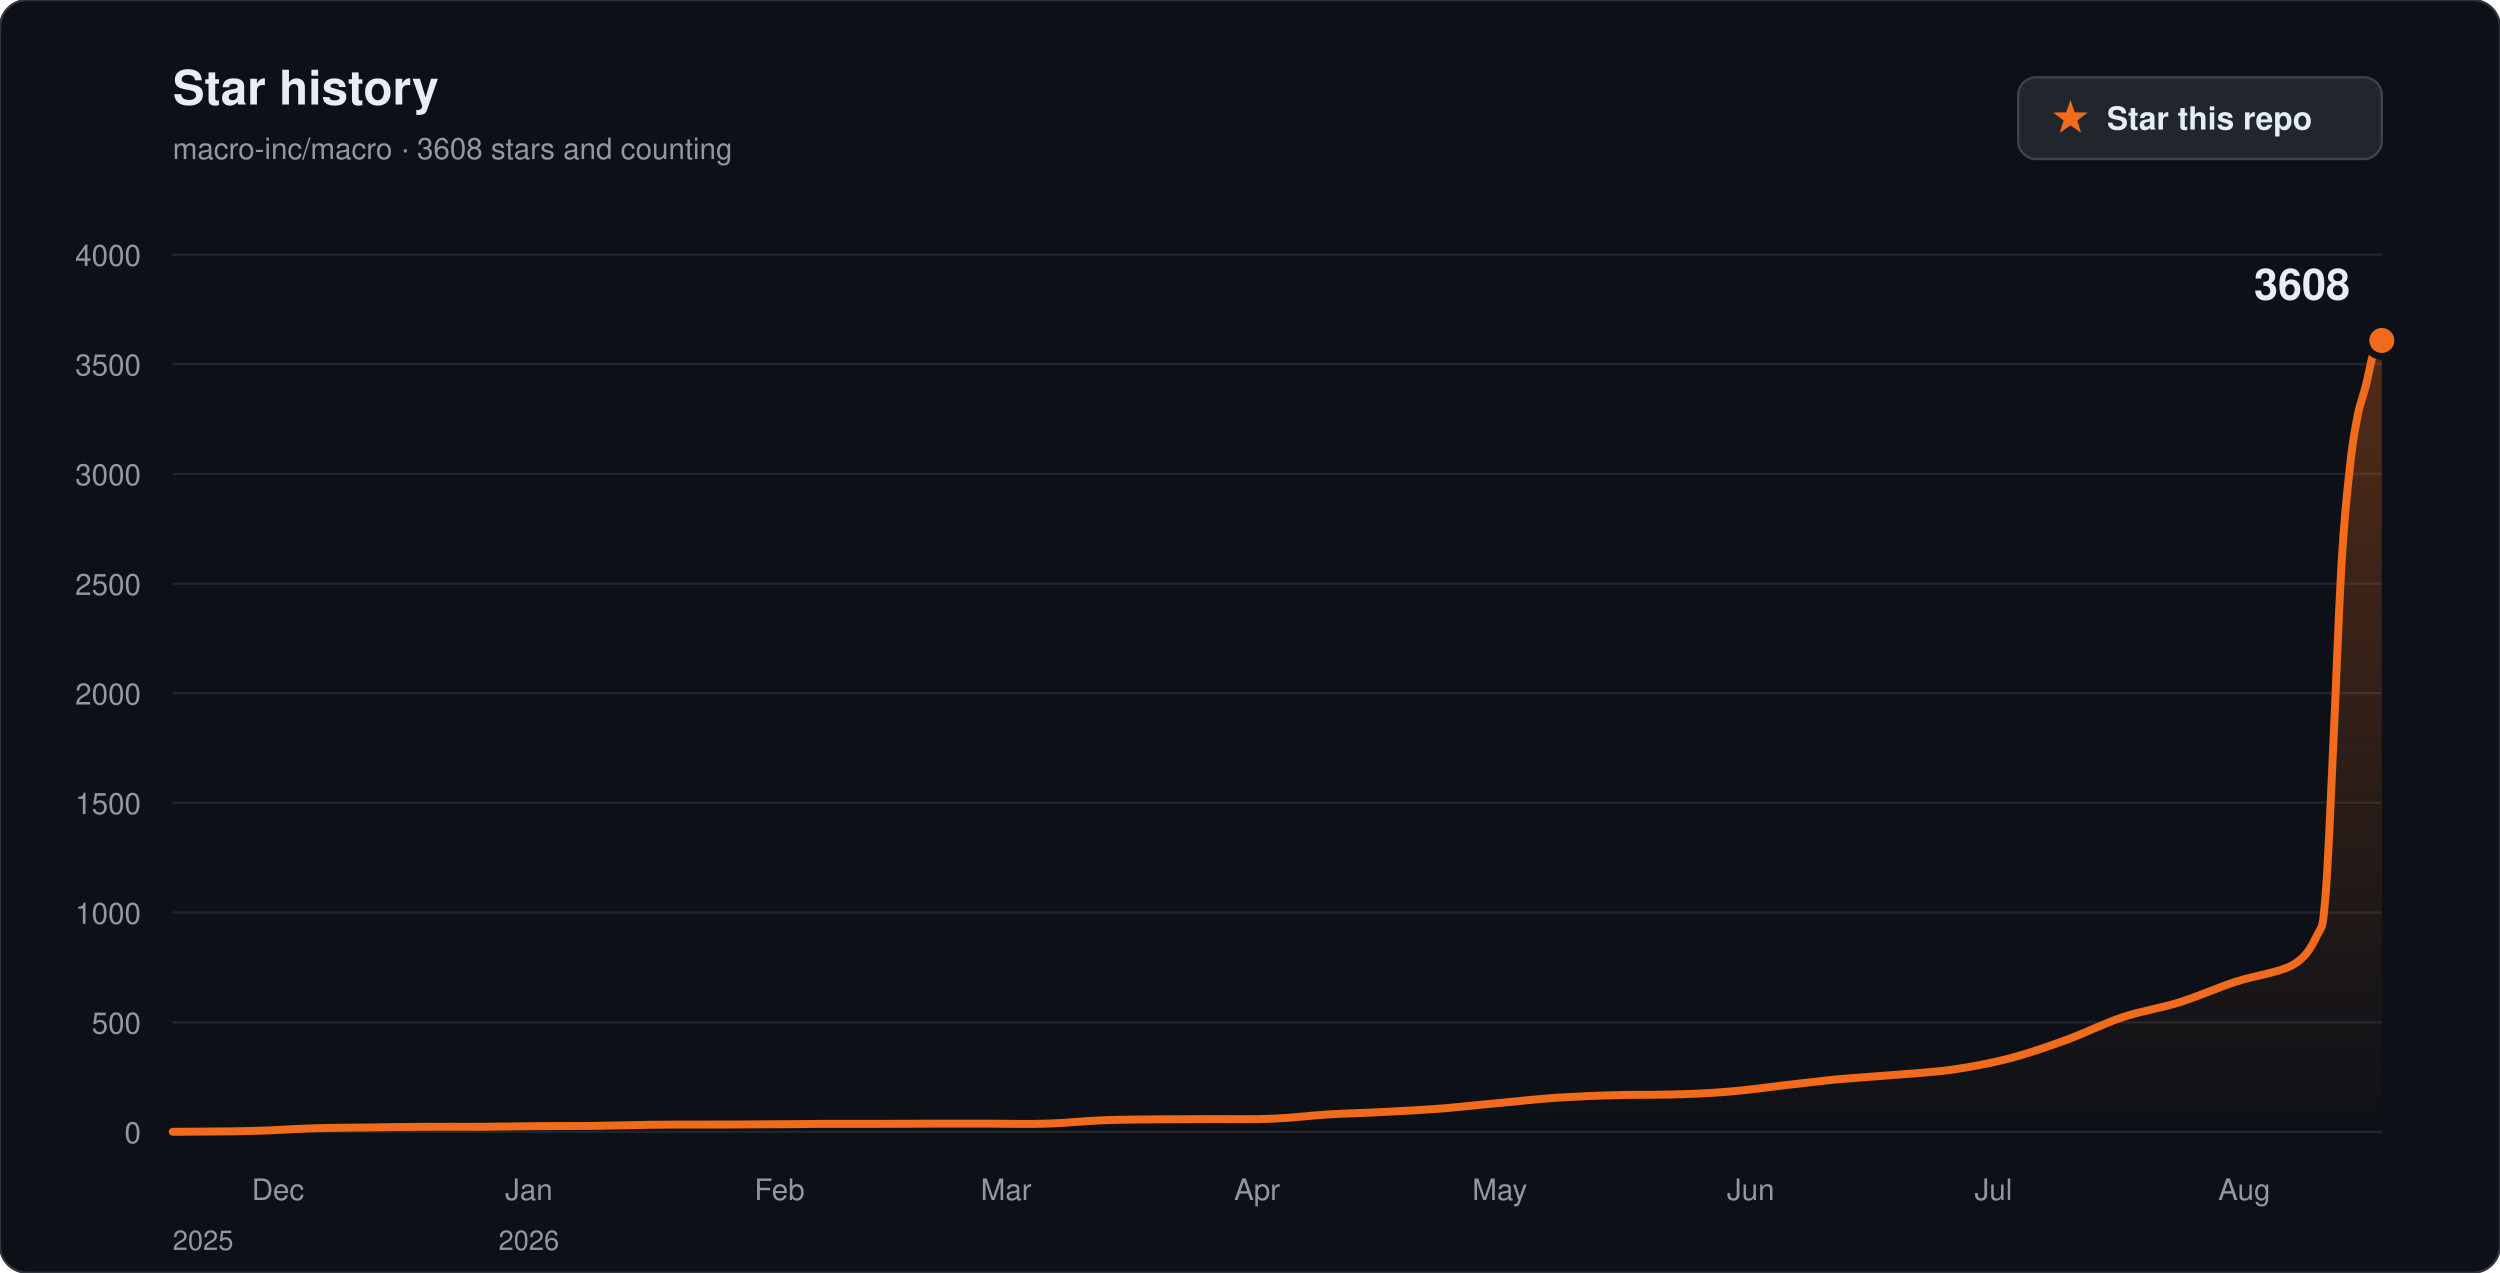
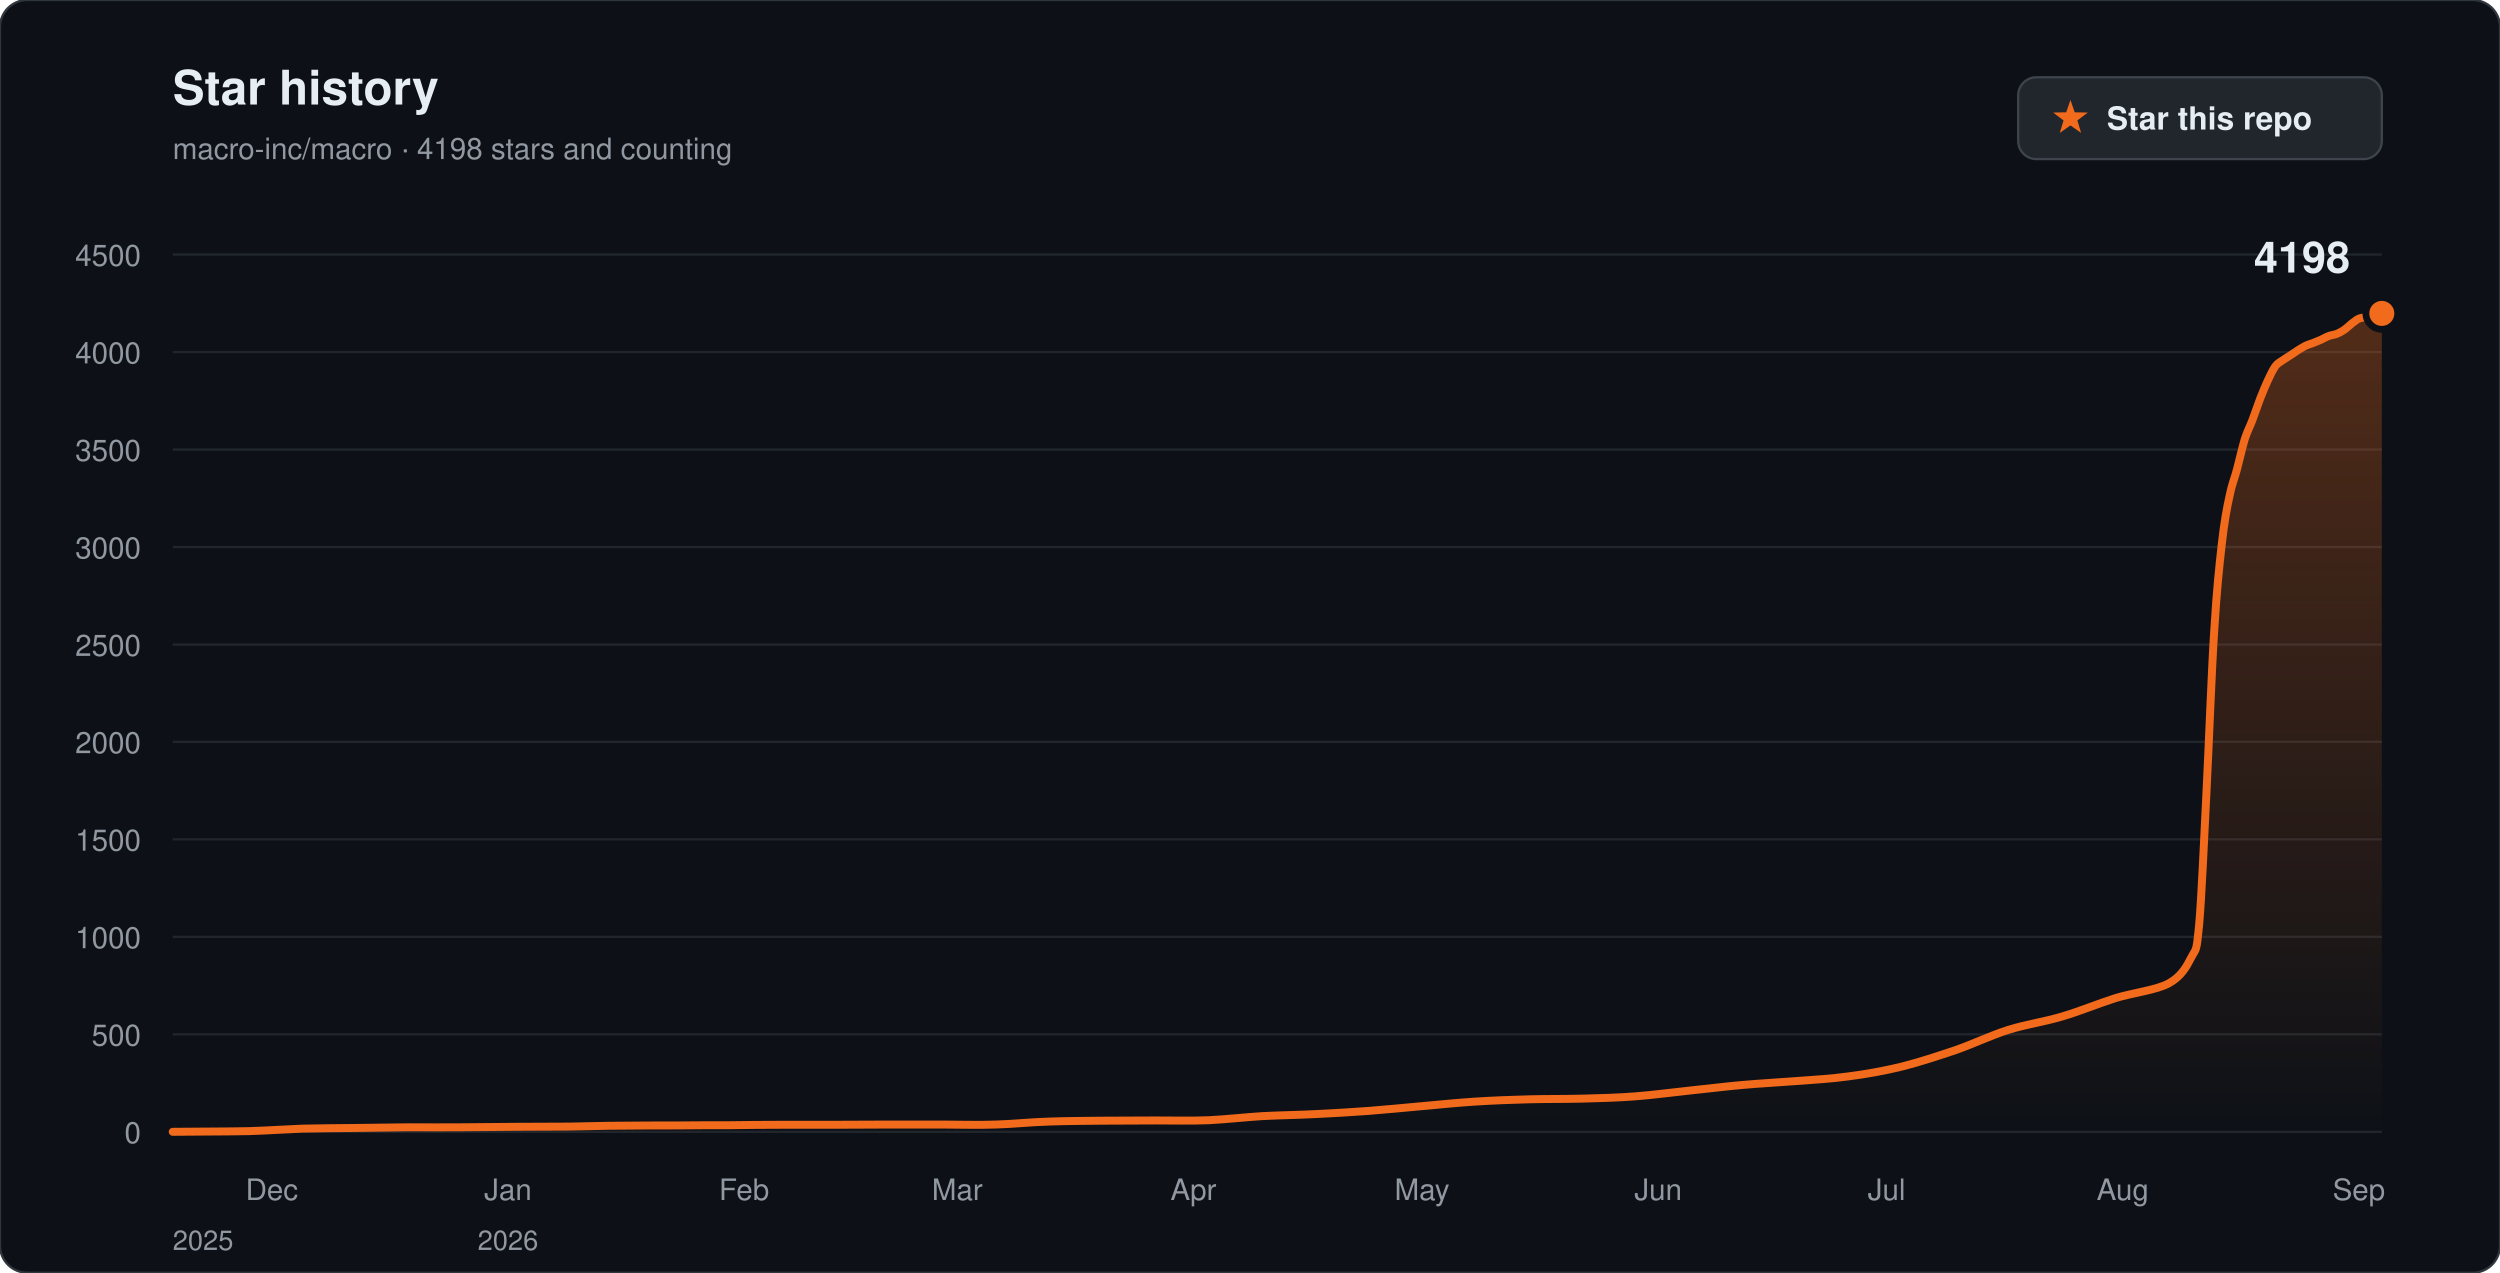
- <svg xmlns="http://www.w3.org/2000/svg" width="1100" height="560" viewBox="0 0 1100 560" role="img" aria-label="Macro GitHub star history: 3608 stars">
+ <svg xmlns="http://www.w3.org/2000/svg" width="1100" height="560" viewBox="0 0 1100 560" role="img" aria-label="Macro GitHub star history: 4198 stars">
  <defs>
    <linearGradient id="g" x1="0" y1="0" x2="0" y2="1">
      <stop offset="0%" stop-color="#f26a1b" stop-opacity="0.3" />
      <stop offset="100%" stop-color="#f26a1b" stop-opacity="0.0" />
    </linearGradient>
  </defs>
  <rect width="1100" height="560" rx="12" fill="#0d1117" stroke="#30363d" />
  <text x="76" y="46" font-family="-apple-system,BlinkMacSystemFont,'Segoe UI',Helvetica,Arial,sans-serif" font-size="21" font-weight="600" fill="#e6edf3">Star history</text>
-   <text x="76" y="70" font-family="-apple-system,BlinkMacSystemFont,'Segoe UI',Helvetica,Arial,sans-serif" font-size="13" fill="#9198a1">macro-inc/macro · 3608 stars and counting</text>
+   <text x="76" y="70" font-family="-apple-system,BlinkMacSystemFont,'Segoe UI',Helvetica,Arial,sans-serif" font-size="13" fill="#9198a1">macro-inc/macro · 4198 stars and counting</text>
  <rect x="888" y="34" width="160" height="36" rx="8" fill="#21262d" stroke="#3d444d" />
  <path d="M 911.00,44.00 L 912.88,49.41 L 918.61,49.53 L 914.04,52.99 L 915.70,58.47 L 911.00,55.20 L 906.30,58.47 L 907.96,52.99 L 903.39,49.53 L 909.12,49.41 Z" fill="#f26a1b" />
  <text x="927" y="57" font-family="-apple-system,BlinkMacSystemFont,'Segoe UI',Helvetica,Arial,sans-serif" font-size="14" font-weight="600" fill="#e6edf3">Star this repo</text>
  <line x1="76" y1="498.0" x2="1048" y2="498.0" stroke="#21262d" stroke-width="1" />
  <text x="62" y="503.0" text-anchor="end" font-family="-apple-system,BlinkMacSystemFont,'Segoe UI',Helvetica,Arial,sans-serif" font-size="13" fill="#9198a1">0</text>
-   <line x1="76" y1="449.8" x2="1048" y2="449.8" stroke="#21262d" stroke-width="1" />
-   <text x="62" y="454.8" text-anchor="end" font-family="-apple-system,BlinkMacSystemFont,'Segoe UI',Helvetica,Arial,sans-serif" font-size="13" fill="#9198a1">500</text>
-   <line x1="76" y1="401.5" x2="1048" y2="401.5" stroke="#21262d" stroke-width="1" />
-   <text x="62" y="406.5" text-anchor="end" font-family="-apple-system,BlinkMacSystemFont,'Segoe UI',Helvetica,Arial,sans-serif" font-size="13" fill="#9198a1">1000</text>
-   <line x1="76" y1="353.2" x2="1048" y2="353.2" stroke="#21262d" stroke-width="1" />
-   <text x="62" y="358.2" text-anchor="end" font-family="-apple-system,BlinkMacSystemFont,'Segoe UI',Helvetica,Arial,sans-serif" font-size="13" fill="#9198a1">1500</text>
-   <line x1="76" y1="305.0" x2="1048" y2="305.0" stroke="#21262d" stroke-width="1" />
-   <text x="62" y="310.0" text-anchor="end" font-family="-apple-system,BlinkMacSystemFont,'Segoe UI',Helvetica,Arial,sans-serif" font-size="13" fill="#9198a1">2000</text>
-   <line x1="76" y1="256.8" x2="1048" y2="256.8" stroke="#21262d" stroke-width="1" />
-   <text x="62" y="261.8" text-anchor="end" font-family="-apple-system,BlinkMacSystemFont,'Segoe UI',Helvetica,Arial,sans-serif" font-size="13" fill="#9198a1">2500</text>
-   <line x1="76" y1="208.5" x2="1048" y2="208.5" stroke="#21262d" stroke-width="1" />
-   <text x="62" y="213.5" text-anchor="end" font-family="-apple-system,BlinkMacSystemFont,'Segoe UI',Helvetica,Arial,sans-serif" font-size="13" fill="#9198a1">3000</text>
-   <line x1="76" y1="160.2" x2="1048" y2="160.2" stroke="#21262d" stroke-width="1" />
-   <text x="62" y="165.2" text-anchor="end" font-family="-apple-system,BlinkMacSystemFont,'Segoe UI',Helvetica,Arial,sans-serif" font-size="13" fill="#9198a1">3500</text>
+   <line x1="76" y1="455.1" x2="1048" y2="455.1" stroke="#21262d" stroke-width="1" />
+   <text x="62" y="460.1" text-anchor="end" font-family="-apple-system,BlinkMacSystemFont,'Segoe UI',Helvetica,Arial,sans-serif" font-size="13" fill="#9198a1">500</text>
+   <line x1="76" y1="412.2" x2="1048" y2="412.2" stroke="#21262d" stroke-width="1" />
+   <text x="62" y="417.2" text-anchor="end" font-family="-apple-system,BlinkMacSystemFont,'Segoe UI',Helvetica,Arial,sans-serif" font-size="13" fill="#9198a1">1000</text>
+   <line x1="76" y1="369.3" x2="1048" y2="369.3" stroke="#21262d" stroke-width="1" />
+   <text x="62" y="374.3" text-anchor="end" font-family="-apple-system,BlinkMacSystemFont,'Segoe UI',Helvetica,Arial,sans-serif" font-size="13" fill="#9198a1">1500</text>
+   <line x1="76" y1="326.4" x2="1048" y2="326.4" stroke="#21262d" stroke-width="1" />
+   <text x="62" y="331.4" text-anchor="end" font-family="-apple-system,BlinkMacSystemFont,'Segoe UI',Helvetica,Arial,sans-serif" font-size="13" fill="#9198a1">2000</text>
+   <line x1="76" y1="283.6" x2="1048" y2="283.6" stroke="#21262d" stroke-width="1" />
+   <text x="62" y="288.6" text-anchor="end" font-family="-apple-system,BlinkMacSystemFont,'Segoe UI',Helvetica,Arial,sans-serif" font-size="13" fill="#9198a1">2500</text>
+   <line x1="76" y1="240.7" x2="1048" y2="240.7" stroke="#21262d" stroke-width="1" />
+   <text x="62" y="245.7" text-anchor="end" font-family="-apple-system,BlinkMacSystemFont,'Segoe UI',Helvetica,Arial,sans-serif" font-size="13" fill="#9198a1">3000</text>
+   <line x1="76" y1="197.8" x2="1048" y2="197.8" stroke="#21262d" stroke-width="1" />
+   <text x="62" y="202.8" text-anchor="end" font-family="-apple-system,BlinkMacSystemFont,'Segoe UI',Helvetica,Arial,sans-serif" font-size="13" fill="#9198a1">3500</text>
+   <line x1="76" y1="154.9" x2="1048" y2="154.9" stroke="#21262d" stroke-width="1" />
+   <text x="62" y="159.9" text-anchor="end" font-family="-apple-system,BlinkMacSystemFont,'Segoe UI',Helvetica,Arial,sans-serif" font-size="13" fill="#9198a1">4000</text>
  <line x1="76" y1="112.0" x2="1048" y2="112.0" stroke="#21262d" stroke-width="1" />
-   <text x="62" y="117.0" text-anchor="end" font-family="-apple-system,BlinkMacSystemFont,'Segoe UI',Helvetica,Arial,sans-serif" font-size="13" fill="#9198a1">4000</text>
-   <text x="122.3" y="528" text-anchor="middle" font-family="-apple-system,BlinkMacSystemFont,'Segoe UI',Helvetica,Arial,sans-serif" font-size="13" fill="#9198a1">Dec</text>
-   <text x="232.7" y="528" text-anchor="middle" font-family="-apple-system,BlinkMacSystemFont,'Segoe UI',Helvetica,Arial,sans-serif" font-size="13" fill="#9198a1">Jan</text>
-   <text x="343.0" y="528" text-anchor="middle" font-family="-apple-system,BlinkMacSystemFont,'Segoe UI',Helvetica,Arial,sans-serif" font-size="13" fill="#9198a1">Feb</text>
-   <text x="442.7" y="528" text-anchor="middle" font-family="-apple-system,BlinkMacSystemFont,'Segoe UI',Helvetica,Arial,sans-serif" font-size="13" fill="#9198a1">Mar</text>
-   <text x="553.1" y="528" text-anchor="middle" font-family="-apple-system,BlinkMacSystemFont,'Segoe UI',Helvetica,Arial,sans-serif" font-size="13" fill="#9198a1">Apr</text>
-   <text x="659.9" y="528" text-anchor="middle" font-family="-apple-system,BlinkMacSystemFont,'Segoe UI',Helvetica,Arial,sans-serif" font-size="13" fill="#9198a1">May</text>
-   <text x="770.3" y="528" text-anchor="middle" font-family="-apple-system,BlinkMacSystemFont,'Segoe UI',Helvetica,Arial,sans-serif" font-size="13" fill="#9198a1">Jun</text>
-   <text x="877.1" y="528" text-anchor="middle" font-family="-apple-system,BlinkMacSystemFont,'Segoe UI',Helvetica,Arial,sans-serif" font-size="13" fill="#9198a1">Jul</text>
-   <text x="987.5" y="528" text-anchor="middle" font-family="-apple-system,BlinkMacSystemFont,'Segoe UI',Helvetica,Arial,sans-serif" font-size="13" fill="#9198a1">Aug</text>
+   <text x="62" y="117.0" text-anchor="end" font-family="-apple-system,BlinkMacSystemFont,'Segoe UI',Helvetica,Arial,sans-serif" font-size="13" fill="#9198a1">4500</text>
+   <text x="119.6" y="528" text-anchor="middle" font-family="-apple-system,BlinkMacSystemFont,'Segoe UI',Helvetica,Arial,sans-serif" font-size="13" fill="#9198a1">Dec</text>
+   <text x="223.5" y="528" text-anchor="middle" font-family="-apple-system,BlinkMacSystemFont,'Segoe UI',Helvetica,Arial,sans-serif" font-size="13" fill="#9198a1">Jan</text>
+   <text x="327.4" y="528" text-anchor="middle" font-family="-apple-system,BlinkMacSystemFont,'Segoe UI',Helvetica,Arial,sans-serif" font-size="13" fill="#9198a1">Feb</text>
+   <text x="421.2" y="528" text-anchor="middle" font-family="-apple-system,BlinkMacSystemFont,'Segoe UI',Helvetica,Arial,sans-serif" font-size="13" fill="#9198a1">Mar</text>
+   <text x="525.1" y="528" text-anchor="middle" font-family="-apple-system,BlinkMacSystemFont,'Segoe UI',Helvetica,Arial,sans-serif" font-size="13" fill="#9198a1">Apr</text>
+   <text x="625.7" y="528" text-anchor="middle" font-family="-apple-system,BlinkMacSystemFont,'Segoe UI',Helvetica,Arial,sans-serif" font-size="13" fill="#9198a1">May</text>
+   <text x="729.6" y="528" text-anchor="middle" font-family="-apple-system,BlinkMacSystemFont,'Segoe UI',Helvetica,Arial,sans-serif" font-size="13" fill="#9198a1">Jun</text>
+   <text x="830.1" y="528" text-anchor="middle" font-family="-apple-system,BlinkMacSystemFont,'Segoe UI',Helvetica,Arial,sans-serif" font-size="13" fill="#9198a1">Jul</text>
+   <text x="934.0" y="528" text-anchor="middle" font-family="-apple-system,BlinkMacSystemFont,'Segoe UI',Helvetica,Arial,sans-serif" font-size="13" fill="#9198a1">Aug</text>
+   <text x="1037.9" y="528" text-anchor="middle" font-family="-apple-system,BlinkMacSystemFont,'Segoe UI',Helvetica,Arial,sans-serif" font-size="13" fill="#9198a1">Sep</text>
  <text x="76.0" y="550" font-family="-apple-system,BlinkMacSystemFont,'Segoe UI',Helvetica,Arial,sans-serif" font-size="12" fill="#9198a1">2025</text>
-   <text x="232.7" y="550" text-anchor="middle" font-family="-apple-system,BlinkMacSystemFont,'Segoe UI',Helvetica,Arial,sans-serif" font-size="12" fill="#9198a1">2026</text>
-   <path d="M 76.0 498.0 C 81.9 497.9, 101.5 497.9, 111.6 497.6 C 121.7 497.4, 128.2 496.7, 136.5 496.5 C 144.8 496.2, 153.1 496.2, 161.5 496.1 C 169.8 496.0, 178.1 495.8, 186.4 495.8 C 194.7 495.7, 203.0 495.8, 211.3 495.8 C 219.6 495.7, 227.9 495.6, 236.2 495.5 C 244.5 495.4, 252.8 495.5, 261.1 495.4 C 269.5 495.3, 277.8 495.0, 286.1 494.9 C 294.4 494.8, 302.7 494.8, 311.0 494.8 C 319.3 494.8, 327.6 494.8, 335.9 494.7 C 344.2 494.7, 352.5 494.6, 360.8 494.5 C 369.1 494.5, 377.5 494.5, 385.8 494.5 C 394.1 494.5, 402.4 494.4, 410.7 494.4 C 419.0 494.4, 427.3 494.4, 435.6 494.4 C 443.9 494.4, 452.2 494.7, 460.5 494.4 C 468.8 494.2, 477.1 493.2, 485.5 492.9 C 493.8 492.6, 502.1 492.6, 510.4 492.5 C 518.7 492.4, 527.0 492.5, 535.3 492.4 C 543.6 492.4, 551.9 492.6, 560.2 492.2 C 568.5 491.9, 576.8 490.8, 585.1 490.3 C 593.5 489.8, 601.8 489.7, 610.1 489.2 C 618.4 488.8, 626.7 488.3, 635.0 487.7 C 643.3 487.0, 651.6 486.0, 659.9 485.3 C 668.2 484.5, 676.5 483.6, 684.8 483.0 C 693.1 482.5, 701.5 482.1, 709.8 481.9 C 718.1 481.6, 726.4 481.8, 734.7 481.6 C 743.0 481.4, 751.3 481.1, 759.6 480.4 C 767.9 479.8, 776.2 478.6, 784.5 477.6 C 792.8 476.7, 801.1 475.6, 809.5 474.8 C 817.8 474.1, 826.1 473.6, 834.4 472.9 C 842.7 472.2, 851.0 471.8, 859.3 470.6 C 867.6 469.4, 875.9 467.8, 884.2 465.7 C 892.5 463.5, 900.8 460.6, 909.1 457.6 C 917.5 454.5, 925.8 450.3, 934.1 447.5 C 942.4 444.8, 950.7 443.6, 959.0 441.0 C 967.3 438.4, 975.6 434.6, 983.9 431.9 C 992.2 429.2, 1002.9 427.9, 1008.8 424.6 C 1014.8 421.2, 1017.1 416.4, 1019.5 411.6 C 1021.9 406.8, 1021.9 409.6, 1023.1 395.8 C 1024.3 382.0, 1025.5 353.2, 1026.6 328.7 C 1027.8 304.3, 1029.0 269.6, 1030.2 249.3 C 1031.4 229.0, 1032.6 218.0, 1033.8 207.0 C 1034.9 195.9, 1036.1 189.4, 1037.3 183.2 C 1038.5 177.1, 1039.7 174.7, 1040.9 170.0 C 1042.1 165.3, 1043.3 158.5, 1044.4 155.1 C 1045.6 151.8, 1047.4 150.7, 1048.0 149.8 L 1048.0 498 L 76.0 498 Z" fill="url(#g)" />
-   <path d="M 76.0 498.0 C 81.9 497.9, 101.5 497.9, 111.6 497.6 C 121.7 497.4, 128.2 496.7, 136.5 496.5 C 144.8 496.2, 153.1 496.2, 161.5 496.1 C 169.8 496.0, 178.1 495.8, 186.4 495.8 C 194.7 495.7, 203.0 495.8, 211.3 495.8 C 219.6 495.7, 227.9 495.6, 236.2 495.5 C 244.5 495.4, 252.8 495.5, 261.1 495.4 C 269.5 495.3, 277.8 495.0, 286.1 494.9 C 294.4 494.8, 302.7 494.8, 311.0 494.8 C 319.3 494.8, 327.6 494.8, 335.9 494.7 C 344.2 494.7, 352.5 494.6, 360.8 494.5 C 369.1 494.5, 377.5 494.5, 385.8 494.5 C 394.1 494.5, 402.4 494.4, 410.7 494.4 C 419.0 494.4, 427.3 494.4, 435.6 494.4 C 443.9 494.4, 452.2 494.7, 460.5 494.4 C 468.8 494.2, 477.1 493.2, 485.5 492.9 C 493.8 492.6, 502.1 492.6, 510.4 492.5 C 518.7 492.4, 527.0 492.5, 535.3 492.4 C 543.6 492.4, 551.9 492.6, 560.2 492.2 C 568.5 491.9, 576.8 490.8, 585.1 490.3 C 593.5 489.8, 601.8 489.7, 610.1 489.2 C 618.4 488.8, 626.7 488.3, 635.0 487.7 C 643.3 487.0, 651.6 486.0, 659.9 485.3 C 668.2 484.5, 676.5 483.6, 684.8 483.0 C 693.1 482.5, 701.5 482.1, 709.8 481.9 C 718.1 481.6, 726.4 481.8, 734.7 481.6 C 743.0 481.4, 751.3 481.1, 759.6 480.4 C 767.9 479.8, 776.2 478.6, 784.5 477.6 C 792.8 476.7, 801.1 475.6, 809.5 474.8 C 817.8 474.1, 826.1 473.6, 834.4 472.9 C 842.7 472.2, 851.0 471.8, 859.3 470.6 C 867.6 469.4, 875.9 467.8, 884.2 465.7 C 892.5 463.5, 900.8 460.6, 909.1 457.6 C 917.5 454.5, 925.8 450.3, 934.1 447.5 C 942.4 444.8, 950.7 443.6, 959.0 441.0 C 967.3 438.4, 975.6 434.6, 983.9 431.9 C 992.2 429.2, 1002.9 427.9, 1008.8 424.6 C 1014.8 421.2, 1017.1 416.4, 1019.5 411.6 C 1021.9 406.8, 1021.9 409.6, 1023.1 395.8 C 1024.3 382.0, 1025.5 353.2, 1026.6 328.7 C 1027.8 304.3, 1029.0 269.6, 1030.2 249.3 C 1031.4 229.0, 1032.6 218.0, 1033.8 207.0 C 1034.9 195.9, 1036.1 189.4, 1037.3 183.2 C 1038.5 177.1, 1039.7 174.7, 1040.9 170.0 C 1042.1 165.3, 1043.3 158.5, 1044.4 155.1 C 1045.6 151.8, 1047.4 150.7, 1048.0 149.8" fill="none" stroke="#f26a1b" stroke-width="3.5" stroke-linecap="round" stroke-linejoin="round" />
-   <circle cx="1048.0" cy="149.8" r="7" fill="#f26a1b" stroke="#0d1117" stroke-width="3" />
-   <text x="1034.0" y="131.8" text-anchor="end" font-family="-apple-system,BlinkMacSystemFont,'Segoe UI',Helvetica,Arial,sans-serif" font-size="19" font-weight="700" fill="#e6edf3">3608</text>
+   <text x="223.5" y="550" text-anchor="middle" font-family="-apple-system,BlinkMacSystemFont,'Segoe UI',Helvetica,Arial,sans-serif" font-size="12" fill="#9198a1">2026</text>
+   <path d="M 76.0 498.0 C 81.6 497.9, 100.0 497.9, 109.5 497.7 C 119.0 497.4, 125.2 496.9, 133.0 496.6 C 140.8 496.4, 148.6 496.4, 156.4 496.3 C 164.3 496.2, 172.1 496.1, 179.9 496.0 C 187.7 496.0, 195.5 496.1, 203.4 496.0 C 211.2 496.0, 219.0 495.8, 226.8 495.8 C 234.6 495.7, 242.5 495.8, 250.3 495.7 C 258.1 495.6, 265.9 495.3, 273.8 495.3 C 281.6 495.2, 289.4 495.2, 297.2 495.2 C 305.0 495.1, 312.9 495.1, 320.7 495.1 C 328.5 495.0, 336.3 494.9, 344.1 494.9 C 352.0 494.9, 359.8 494.9, 367.6 494.9 C 375.4 494.9, 383.2 494.8, 391.1 494.8 C 398.9 494.8, 406.7 494.8, 414.5 494.8 C 422.3 494.8, 430.2 495.1, 438.0 494.8 C 445.8 494.6, 453.6 493.7, 461.4 493.5 C 469.3 493.2, 477.1 493.2, 484.9 493.1 C 492.7 493.0, 500.6 493.1, 508.4 493.0 C 516.2 493.0, 524.0 493.2, 531.8 492.9 C 539.7 492.5, 547.5 491.6, 555.3 491.1 C 563.1 490.7, 570.9 490.6, 578.8 490.2 C 586.6 489.8, 594.4 489.4, 602.2 488.8 C 610.0 488.2, 617.9 487.4, 625.7 486.7 C 633.5 486.0, 641.3 485.2, 649.1 484.7 C 657.0 484.2, 664.8 483.9, 672.6 483.7 C 680.4 483.5, 688.2 483.6, 696.1 483.4 C 703.9 483.2, 711.7 483.0, 719.5 482.4 C 727.4 481.8, 735.2 480.7, 743.0 479.9 C 750.8 479.1, 758.6 478.1, 766.5 477.4 C 774.3 476.7, 782.1 476.3, 789.9 475.7 C 797.7 475.1, 805.6 474.7, 813.4 473.6 C 821.2 472.6, 829.0 471.2, 836.8 469.3 C 844.7 467.3, 852.5 464.7, 860.3 462.1 C 868.1 459.4, 875.9 455.6, 883.8 453.1 C 891.6 450.7, 899.4 449.6, 907.2 447.3 C 915.0 445.0, 922.9 441.7, 930.7 439.2 C 938.5 436.8, 948.6 435.7, 954.2 432.7 C 959.7 429.7, 962.0 425.5, 964.2 421.2 C 966.4 417.0, 966.4 419.4, 967.6 407.2 C 968.7 394.9, 969.8 369.2, 970.9 347.5 C 972.0 325.8, 973.1 295.0, 974.3 277.0 C 975.4 258.9, 976.5 249.1, 977.6 239.3 C 978.7 229.5, 979.8 223.7, 981.0 218.2 C 982.1 212.7, 983.2 210.6, 984.3 206.4 C 985.4 202.3, 986.6 196.8, 987.7 193.2 C 988.8 189.7, 989.9 187.9, 991.0 185.0 C 992.1 182.1, 993.3 178.5, 994.4 175.6 C 995.5 172.8, 996.6 170.1, 997.7 167.7 C 998.8 165.3, 1000.0 162.8, 1001.1 161.2 C 1002.2 159.7, 1003.3 159.3, 1004.4 158.5 C 1005.5 157.7, 1006.7 157.1, 1007.8 156.3 C 1008.9 155.6, 1010.0 154.8, 1011.1 154.1 C 1012.2 153.4, 1013.4 152.7, 1014.5 152.1 C 1015.6 151.6, 1016.7 151.3, 1017.8 150.9 C 1019.0 150.4, 1020.1 150.0, 1021.2 149.5 C 1022.3 149.0, 1023.4 148.3, 1024.5 147.9 C 1025.7 147.4, 1026.8 147.4, 1027.9 147.0 C 1029.0 146.6, 1030.1 146.0, 1031.2 145.3 C 1032.4 144.5, 1033.5 143.4, 1034.6 142.5 C 1035.7 141.7, 1036.8 140.7, 1037.9 140.2 C 1039.1 139.7, 1040.2 139.8, 1041.3 139.5 C 1042.4 139.2, 1043.5 138.7, 1044.6 138.4 C 1045.8 138.1, 1047.4 138.0, 1048.0 137.9 L 1048.0 498 L 76.0 498 Z" fill="url(#g)" />
+   <path d="M 76.0 498.0 C 81.6 497.9, 100.0 497.9, 109.5 497.7 C 119.0 497.4, 125.2 496.9, 133.0 496.6 C 140.8 496.4, 148.6 496.4, 156.4 496.3 C 164.3 496.2, 172.1 496.1, 179.9 496.0 C 187.7 496.0, 195.5 496.1, 203.4 496.0 C 211.2 496.0, 219.0 495.8, 226.8 495.8 C 234.6 495.7, 242.5 495.8, 250.3 495.7 C 258.1 495.6, 265.9 495.3, 273.8 495.3 C 281.6 495.2, 289.4 495.2, 297.2 495.2 C 305.0 495.1, 312.9 495.1, 320.7 495.1 C 328.5 495.0, 336.3 494.9, 344.1 494.9 C 352.0 494.9, 359.8 494.9, 367.6 494.9 C 375.4 494.9, 383.2 494.8, 391.1 494.8 C 398.9 494.8, 406.7 494.8, 414.5 494.8 C 422.3 494.8, 430.2 495.1, 438.0 494.8 C 445.8 494.6, 453.6 493.7, 461.4 493.5 C 469.3 493.2, 477.1 493.2, 484.9 493.1 C 492.7 493.0, 500.6 493.1, 508.4 493.0 C 516.2 493.0, 524.0 493.2, 531.8 492.9 C 539.7 492.5, 547.5 491.6, 555.3 491.1 C 563.1 490.7, 570.9 490.6, 578.8 490.2 C 586.6 489.8, 594.4 489.4, 602.2 488.8 C 610.0 488.2, 617.9 487.4, 625.7 486.7 C 633.5 486.0, 641.3 485.2, 649.1 484.7 C 657.0 484.2, 664.8 483.9, 672.6 483.7 C 680.4 483.5, 688.2 483.6, 696.1 483.4 C 703.9 483.2, 711.7 483.0, 719.5 482.4 C 727.4 481.8, 735.2 480.7, 743.0 479.9 C 750.8 479.1, 758.6 478.1, 766.5 477.4 C 774.3 476.7, 782.1 476.3, 789.9 475.7 C 797.7 475.1, 805.6 474.7, 813.4 473.6 C 821.2 472.6, 829.0 471.2, 836.8 469.3 C 844.7 467.3, 852.5 464.7, 860.3 462.1 C 868.1 459.4, 875.9 455.6, 883.8 453.1 C 891.6 450.7, 899.4 449.6, 907.2 447.3 C 915.0 445.0, 922.9 441.7, 930.7 439.2 C 938.5 436.8, 948.6 435.7, 954.2 432.7 C 959.7 429.7, 962.0 425.5, 964.2 421.2 C 966.4 417.0, 966.4 419.4, 967.6 407.2 C 968.7 394.9, 969.8 369.2, 970.9 347.5 C 972.0 325.8, 973.1 295.0, 974.3 277.0 C 975.4 258.9, 976.5 249.1, 977.6 239.3 C 978.7 229.5, 979.8 223.7, 981.0 218.2 C 982.1 212.7, 983.2 210.6, 984.3 206.4 C 985.4 202.3, 986.6 196.8, 987.7 193.2 C 988.8 189.7, 989.9 187.9, 991.0 185.0 C 992.1 182.1, 993.3 178.5, 994.4 175.6 C 995.5 172.8, 996.6 170.1, 997.7 167.7 C 998.8 165.3, 1000.0 162.8, 1001.1 161.2 C 1002.2 159.7, 1003.3 159.3, 1004.4 158.5 C 1005.5 157.7, 1006.7 157.1, 1007.8 156.3 C 1008.9 155.6, 1010.0 154.8, 1011.1 154.1 C 1012.2 153.4, 1013.4 152.7, 1014.5 152.1 C 1015.6 151.6, 1016.7 151.3, 1017.8 150.9 C 1019.0 150.4, 1020.1 150.0, 1021.2 149.5 C 1022.3 149.0, 1023.4 148.3, 1024.5 147.9 C 1025.7 147.4, 1026.8 147.4, 1027.9 147.0 C 1029.0 146.6, 1030.1 146.0, 1031.2 145.3 C 1032.4 144.5, 1033.5 143.4, 1034.6 142.5 C 1035.7 141.7, 1036.8 140.7, 1037.9 140.2 C 1039.1 139.7, 1040.2 139.8, 1041.3 139.5 C 1042.4 139.2, 1043.5 138.7, 1044.6 138.4 C 1045.8 138.1, 1047.4 138.0, 1048.0 137.9" fill="none" stroke="#f26a1b" stroke-width="3.5" stroke-linecap="round" stroke-linejoin="round" />
+   <circle cx="1048.0" cy="137.9" r="7" fill="#f26a1b" stroke="#0d1117" stroke-width="3" />
+   <text x="1034.0" y="119.9" text-anchor="end" font-family="-apple-system,BlinkMacSystemFont,'Segoe UI',Helvetica,Arial,sans-serif" font-size="19" font-weight="700" fill="#e6edf3">4198</text>
</svg>
